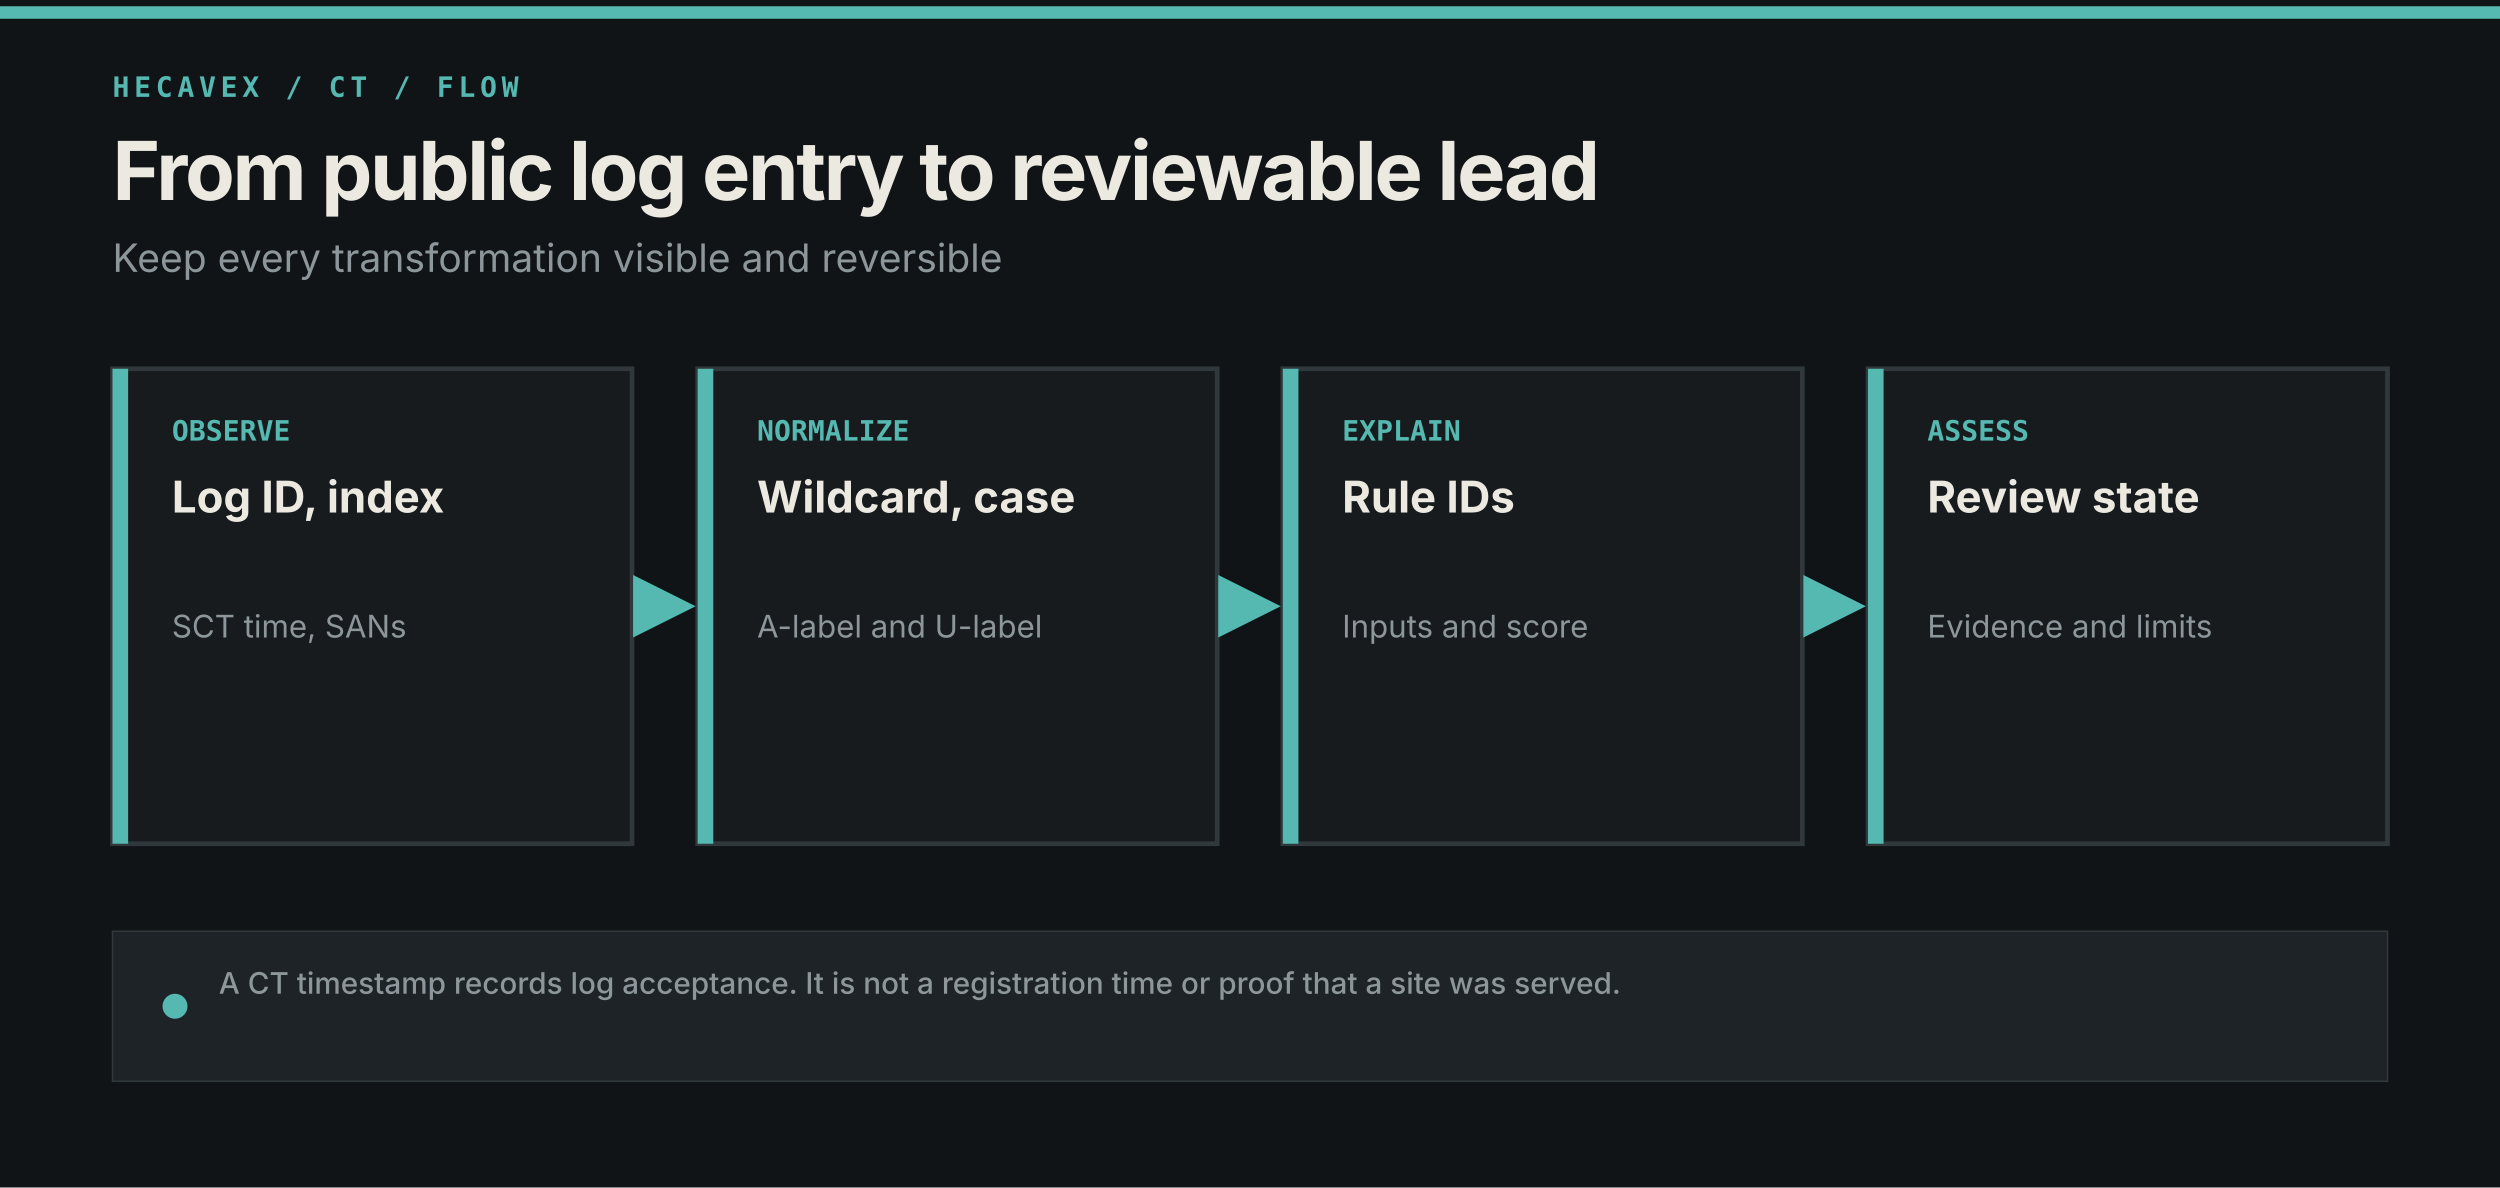
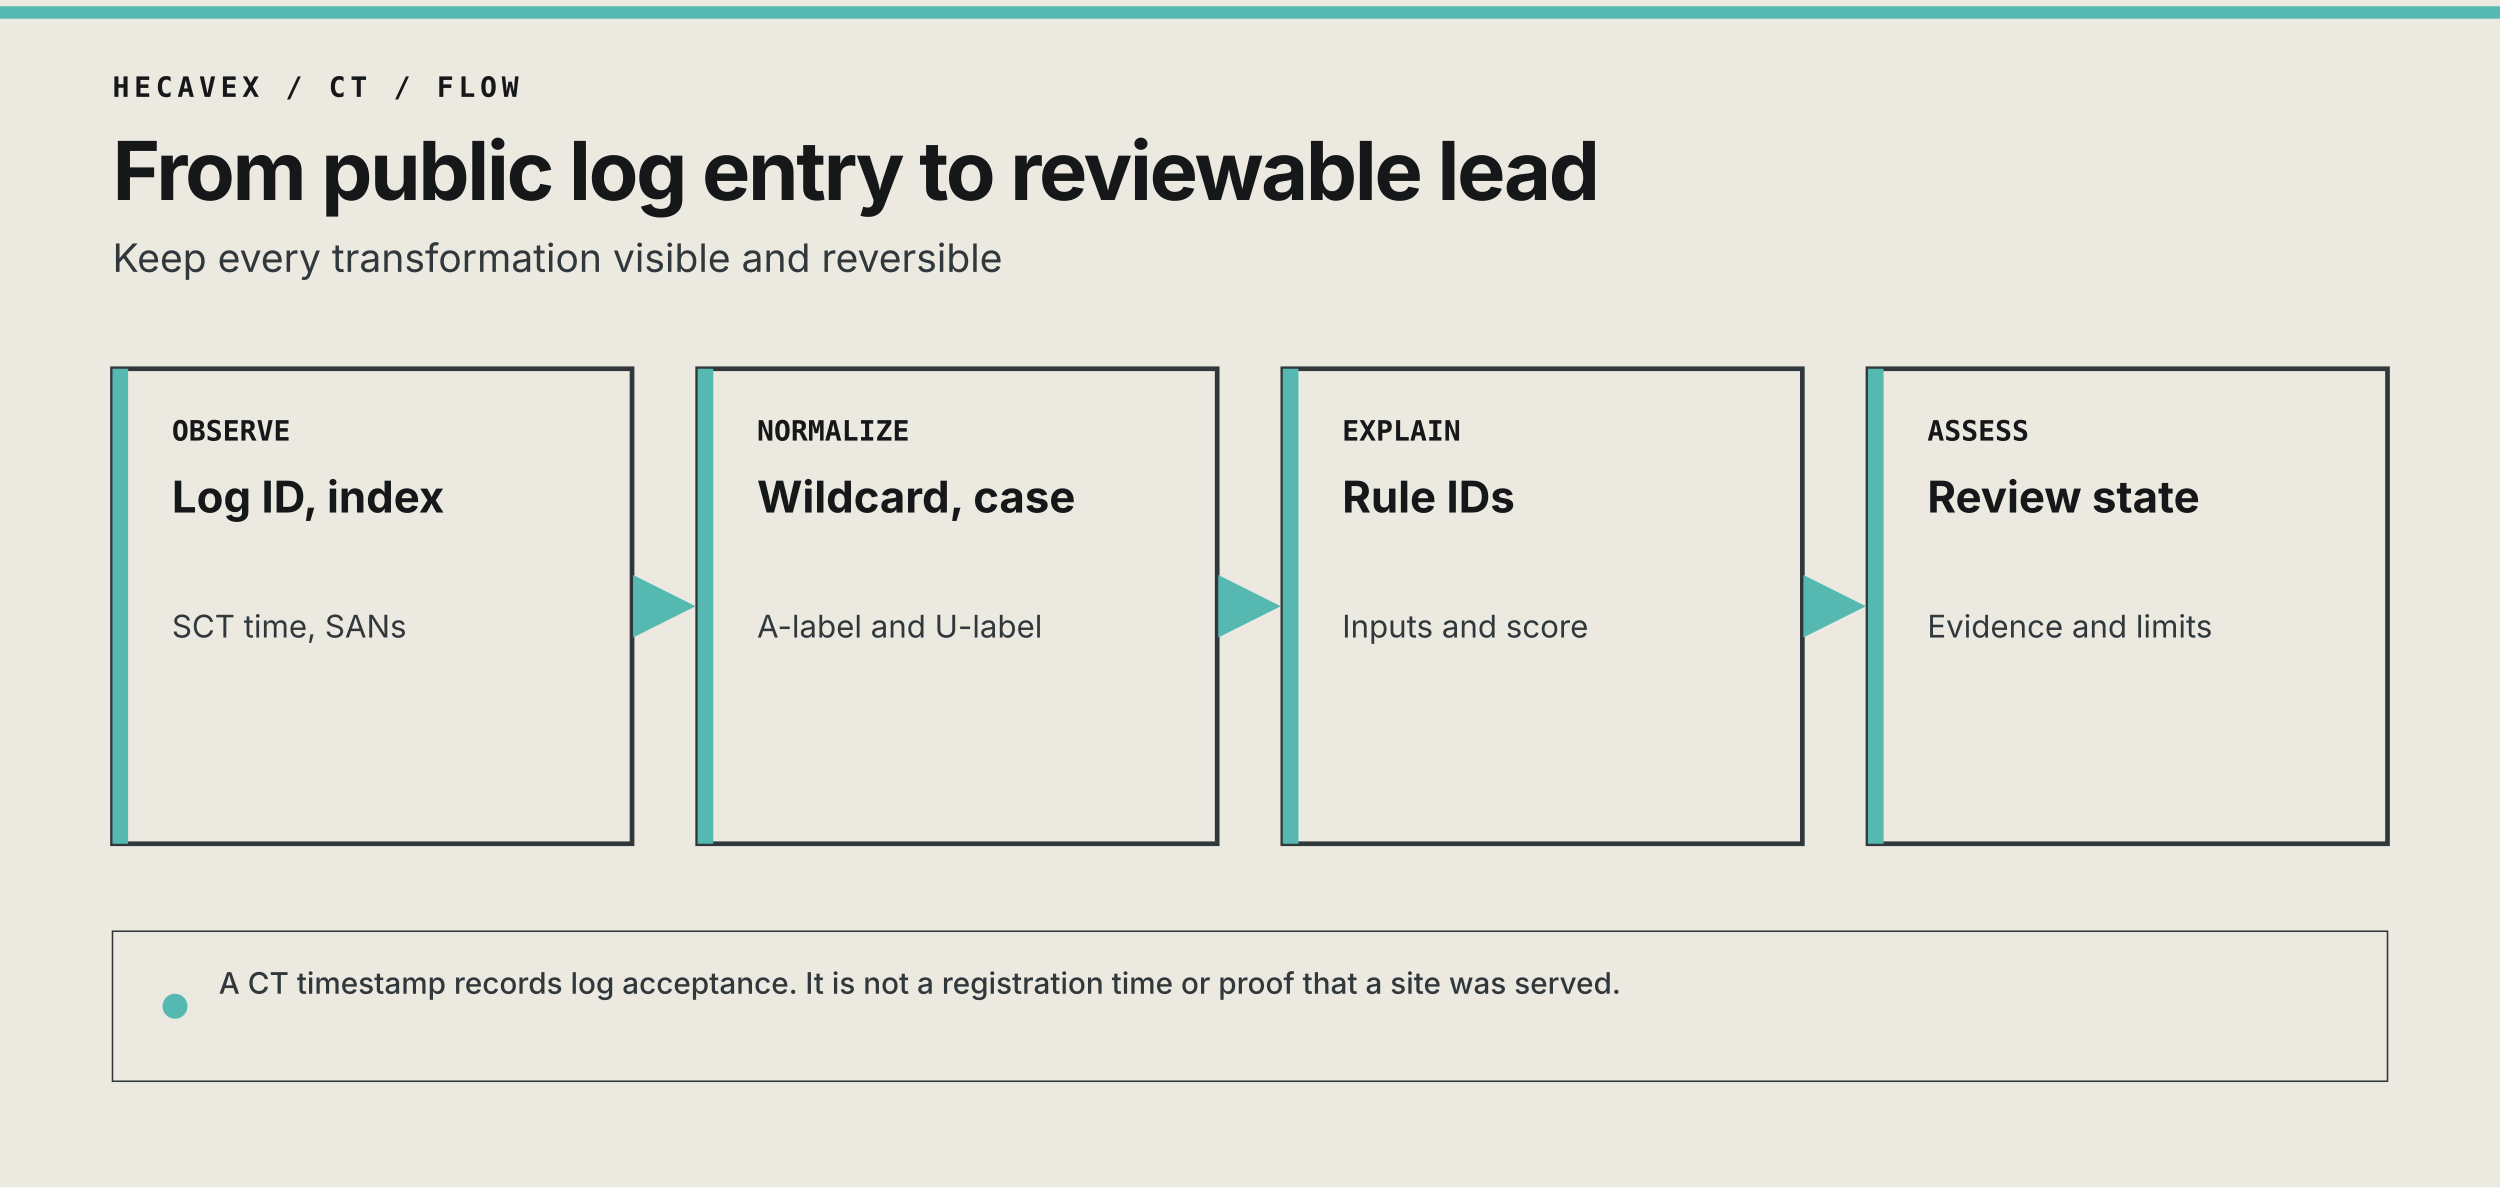
<svg xmlns="http://www.w3.org/2000/svg" width="1600" height="760" viewBox="0 0 1600 760" role="img" aria-labelledby="title desc">
  <defs>
    <marker id="arrow" viewBox="0 0 12 12" refX="10" refY="6" markerWidth="10" markerHeight="10" orient="auto">
      <path d="M0 0 12 6 0 12Z" fill="#55b9b1" />
    </marker>
    <style>
      .sans{font-family:Inter,Arial,sans-serif}.mono{font-family:'IBM Plex Mono',Consolas,monospace}
-       .title{font:700 52px Inter,Arial,sans-serif;fill:#ece9e1;letter-spacing:-1.5px}
-       .subtitle{font:400 25px Inter,Arial,sans-serif;fill:#8d969a}
-       .eyebrow{font:600 18px 'IBM Plex Mono',Consolas,monospace;fill:#55b9b1;letter-spacing:3px}
-       .node-title{font:700 28px Inter,Arial,sans-serif;fill:#ece9e1}
-       .node-copy{font:400 20px Inter,Arial,sans-serif;fill:#8d969a}
-       .node-code{font:600 18px 'IBM Plex Mono',Consolas,monospace;fill:#55b9b1}
-       .note{font:500 19px Inter,Arial,sans-serif;fill:#8d969a}
+       .title{font:700 52px Inter,Arial,sans-serif;fill:#151719;letter-spacing:-1.5px}
+       .subtitle{font:400 25px Inter,Arial,sans-serif;fill:#30383b}
+       .eyebrow{font:600 18px 'IBM Plex Mono',Consolas,monospace;fill:#151719;letter-spacing:3px}
+       .node-title{font:700 28px Inter,Arial,sans-serif;fill:#151719}
+       .node-copy{font:400 20px Inter,Arial,sans-serif;fill:#30383b}
+       .node-code{font:600 18px 'IBM Plex Mono',Consolas,monospace;fill:#151719}
+       .note{font:500 19px Inter,Arial,sans-serif;fill:#30383b}
    </style>
  </defs>
-   <rect width="1600" height="760" fill="#111416" />
+   <rect width="1600" height="760" fill="#ece9e1" />
  <path d="M0 8H1600" stroke="#55b9b1" stroke-width="8" />
  <text x="72" y="62" class="eyebrow">HECAVEX / CT / FLOW</text>
  <text x="72" y="128" class="title" text-anchor="start">
    <tspan x="72" dy="0">From public log entry to reviewable lead</tspan>
  </text>
  <text x="72" y="174" class="subtitle" text-anchor="start">
    <tspan x="72" dy="0">Keep every transformation visible and reversible</tspan>
  </text>
  <g>
-     <rect x="72" y="236" width="332.5" height="304" fill="#171b1d" stroke="#30383b" stroke-width="3" />
+     <rect x="72" y="236" width="332.5" height="304" fill="#ece9e1" stroke="#30383b" stroke-width="3" />
    <rect x="72" y="236" width="10" height="304" fill="#55b9b1" />
    <text x="110" y="282" class="node-code">OBSERVE</text>
    <text x="110" y="328" class="node-title" text-anchor="start">
      <tspan x="110" dy="0">Log ID, index</tspan>
    </text>
    <text x="110" y="408" class="node-copy" text-anchor="start">
      <tspan x="110" dy="0">SCT time, SANs</tspan>
    </text>
  </g>
  <g>
-     <rect x="446.5" y="236" width="332.5" height="304" fill="#171b1d" stroke="#30383b" stroke-width="3" />
+     <rect x="446.5" y="236" width="332.5" height="304" fill="#ece9e1" stroke="#30383b" stroke-width="3" />
    <rect x="446.5" y="236" width="10" height="304" fill="#55b9b1" />
    <text x="484.5" y="282" class="node-code">NORMALIZE</text>
    <text x="484.5" y="328" class="node-title" text-anchor="start">
      <tspan x="484.5" dy="0">Wildcard, case</tspan>
    </text>
    <text x="484.5" y="408" class="node-copy" text-anchor="start">
      <tspan x="484.5" dy="0">A-label and U-label</tspan>
    </text>
  </g>
  <g>
-     <rect x="821" y="236" width="332.5" height="304" fill="#171b1d" stroke="#30383b" stroke-width="3" />
+     <rect x="821" y="236" width="332.5" height="304" fill="#ece9e1" stroke="#30383b" stroke-width="3" />
    <rect x="821" y="236" width="10" height="304" fill="#55b9b1" />
    <text x="859" y="282" class="node-code">EXPLAIN</text>
    <text x="859" y="328" class="node-title" text-anchor="start">
      <tspan x="859" dy="0">Rule IDs</tspan>
    </text>
    <text x="859" y="408" class="node-copy" text-anchor="start">
      <tspan x="859" dy="0">Inputs and score</tspan>
    </text>
  </g>
  <g>
-     <rect x="1195.5" y="236" width="332.5" height="304" fill="#171b1d" stroke="#30383b" stroke-width="3" />
+     <rect x="1195.5" y="236" width="332.5" height="304" fill="#ece9e1" stroke="#30383b" stroke-width="3" />
    <rect x="1195.5" y="236" width="10" height="304" fill="#55b9b1" />
    <text x="1233.5" y="282" class="node-code">ASSESS</text>
    <text x="1233.5" y="328" class="node-title" text-anchor="start">
      <tspan x="1233.5" dy="0">Review state</tspan>
    </text>
    <text x="1233.5" y="408" class="node-copy" text-anchor="start">
      <tspan x="1233.5" dy="0">Evidence and limits</tspan>
    </text>
  </g>
  <g>
    <path d="M412.5 388H438.5" stroke="#55b9b1" stroke-width="4" marker-end="url(#arrow)" />
  </g>
  <g>
    <path d="M787 388H813" stroke="#55b9b1" stroke-width="4" marker-end="url(#arrow)" />
  </g>
  <g>
    <path d="M1161.5 388H1187.5" stroke="#55b9b1" stroke-width="4" marker-end="url(#arrow)" />
  </g>
-   <rect x="72" y="596" width="1456" height="96" fill="#1d2326" stroke="#30383b" />
+   <rect x="72" y="596" width="1456" height="96" fill="#ece9e1" stroke="#30383b" />
  <circle cx="112" cy="644" r="8" fill="#55b9b1" />
  <text x="140" y="636" class="note" text-anchor="start">
    <tspan x="140" dy="0">A CT timestamp records log acceptance. It is not a registration time or proof that a site was served.</tspan>
  </text>
</svg>
